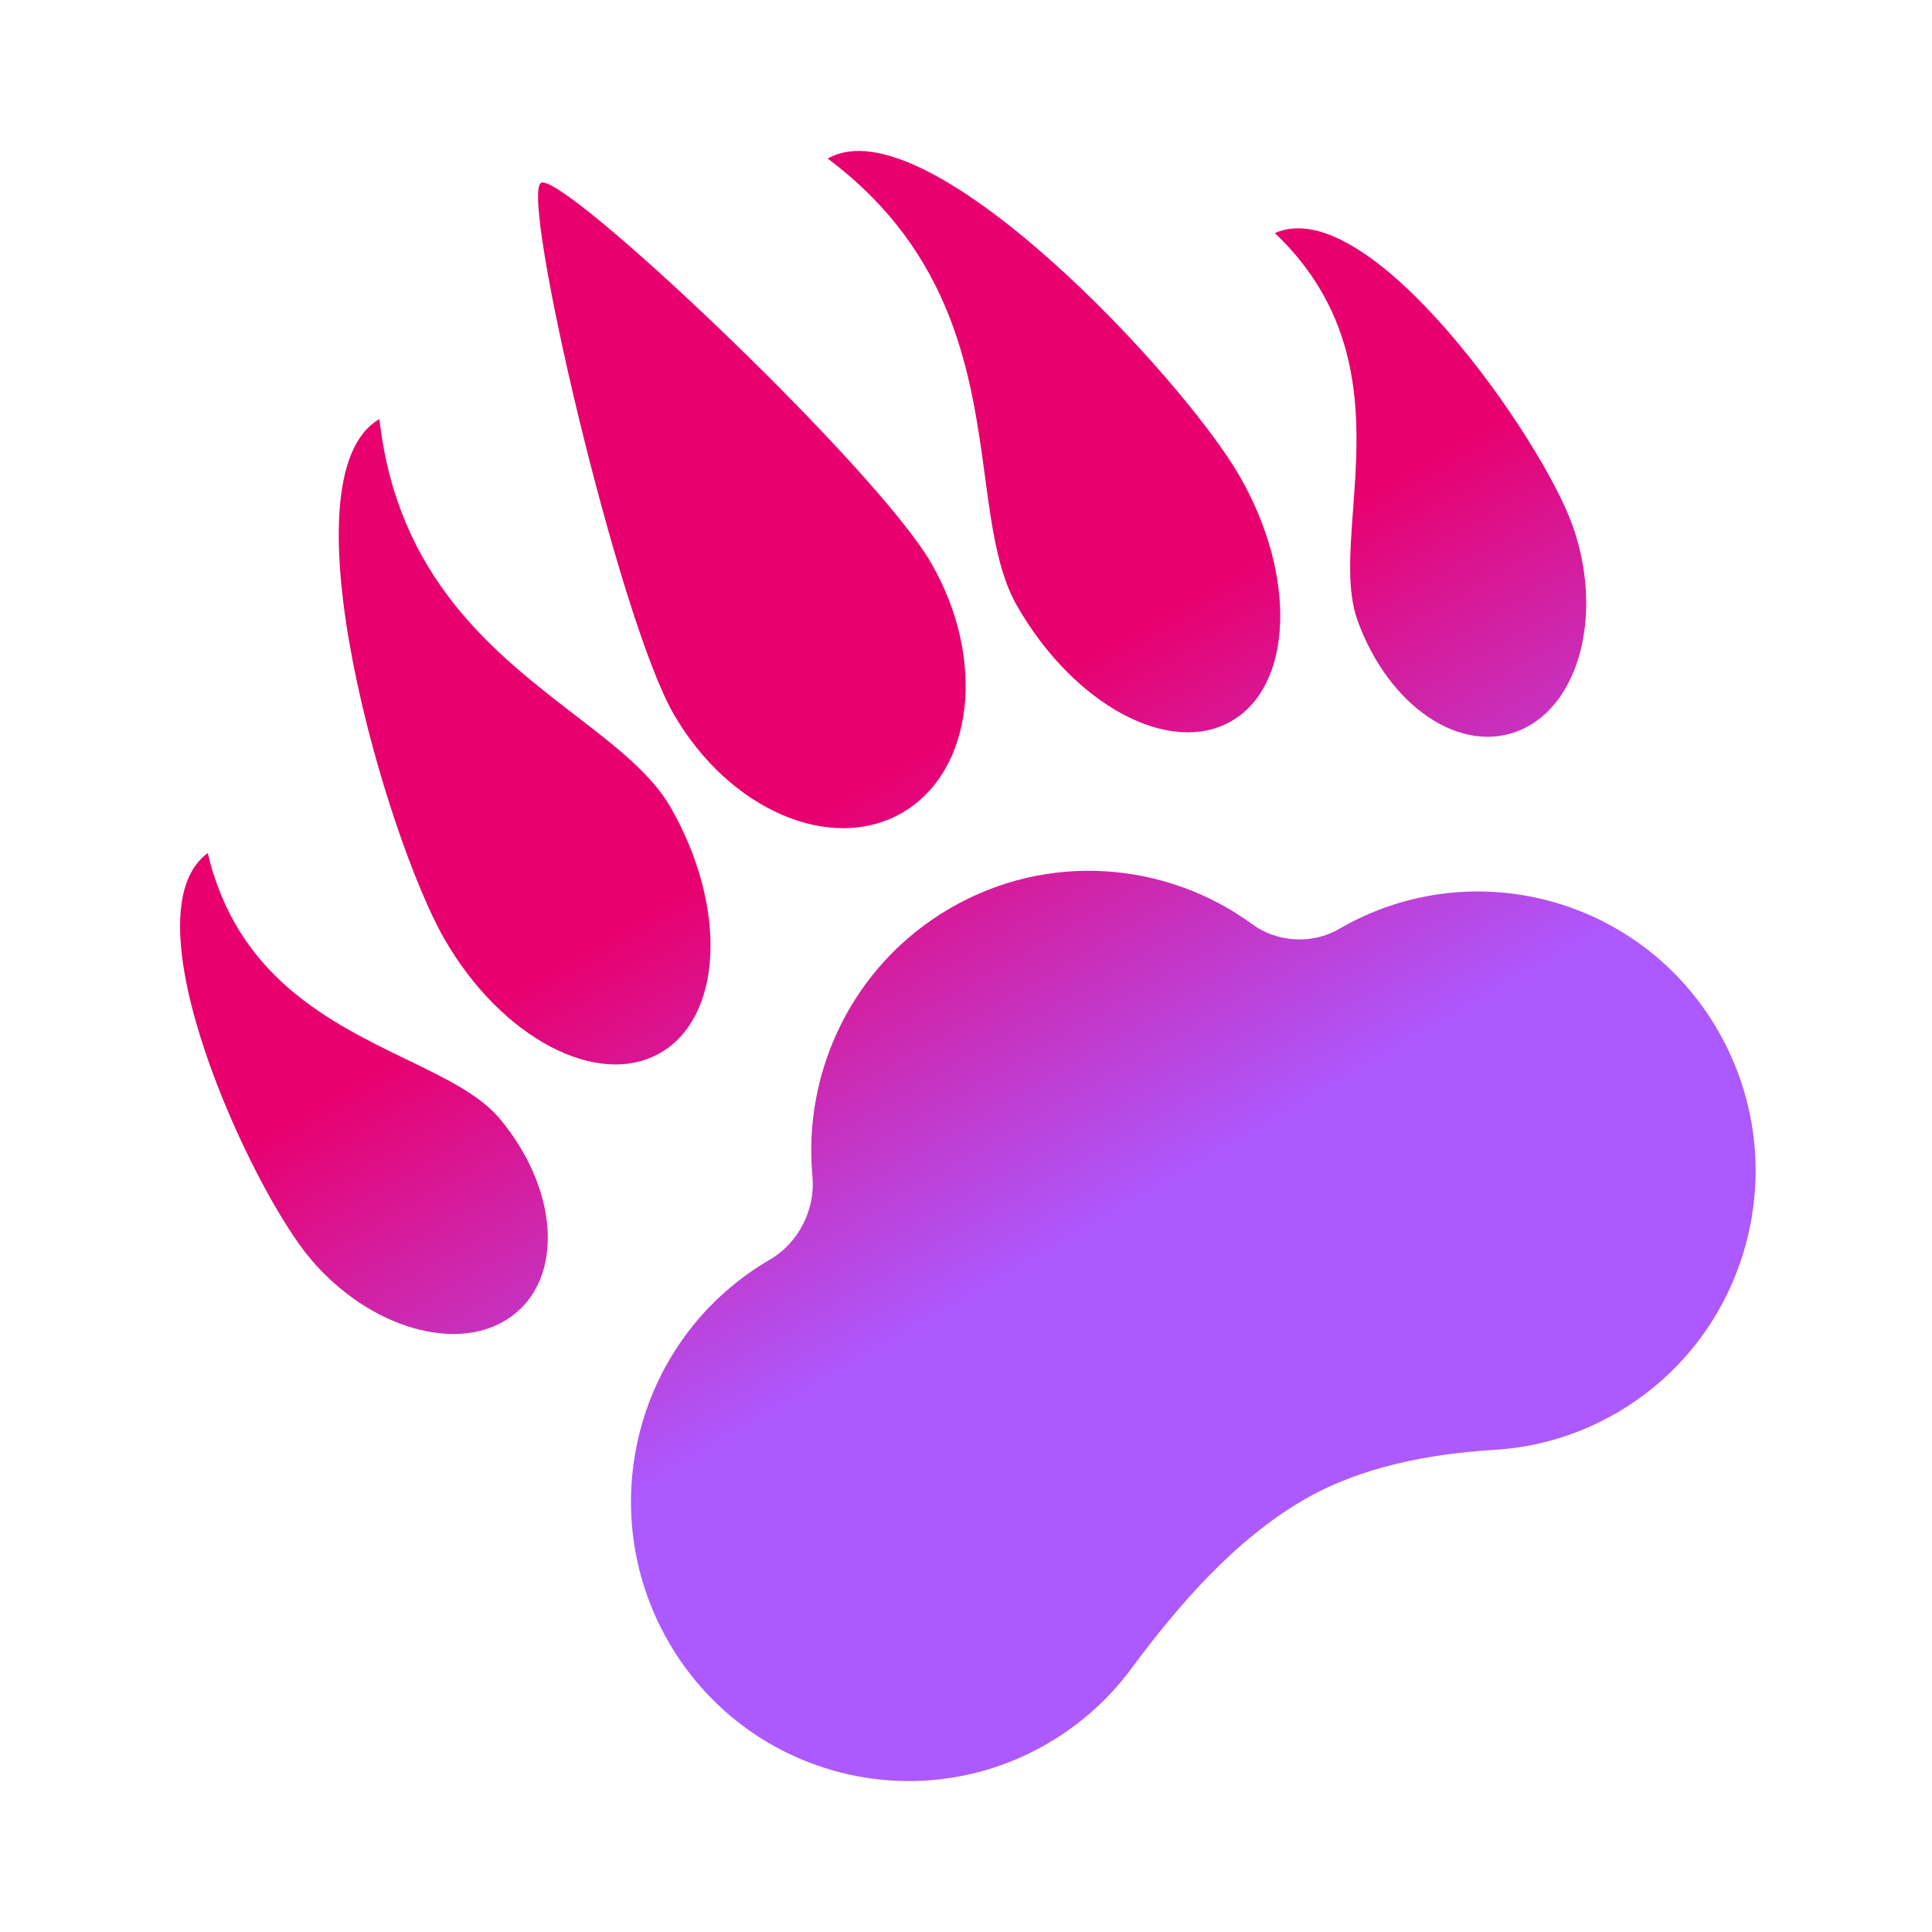
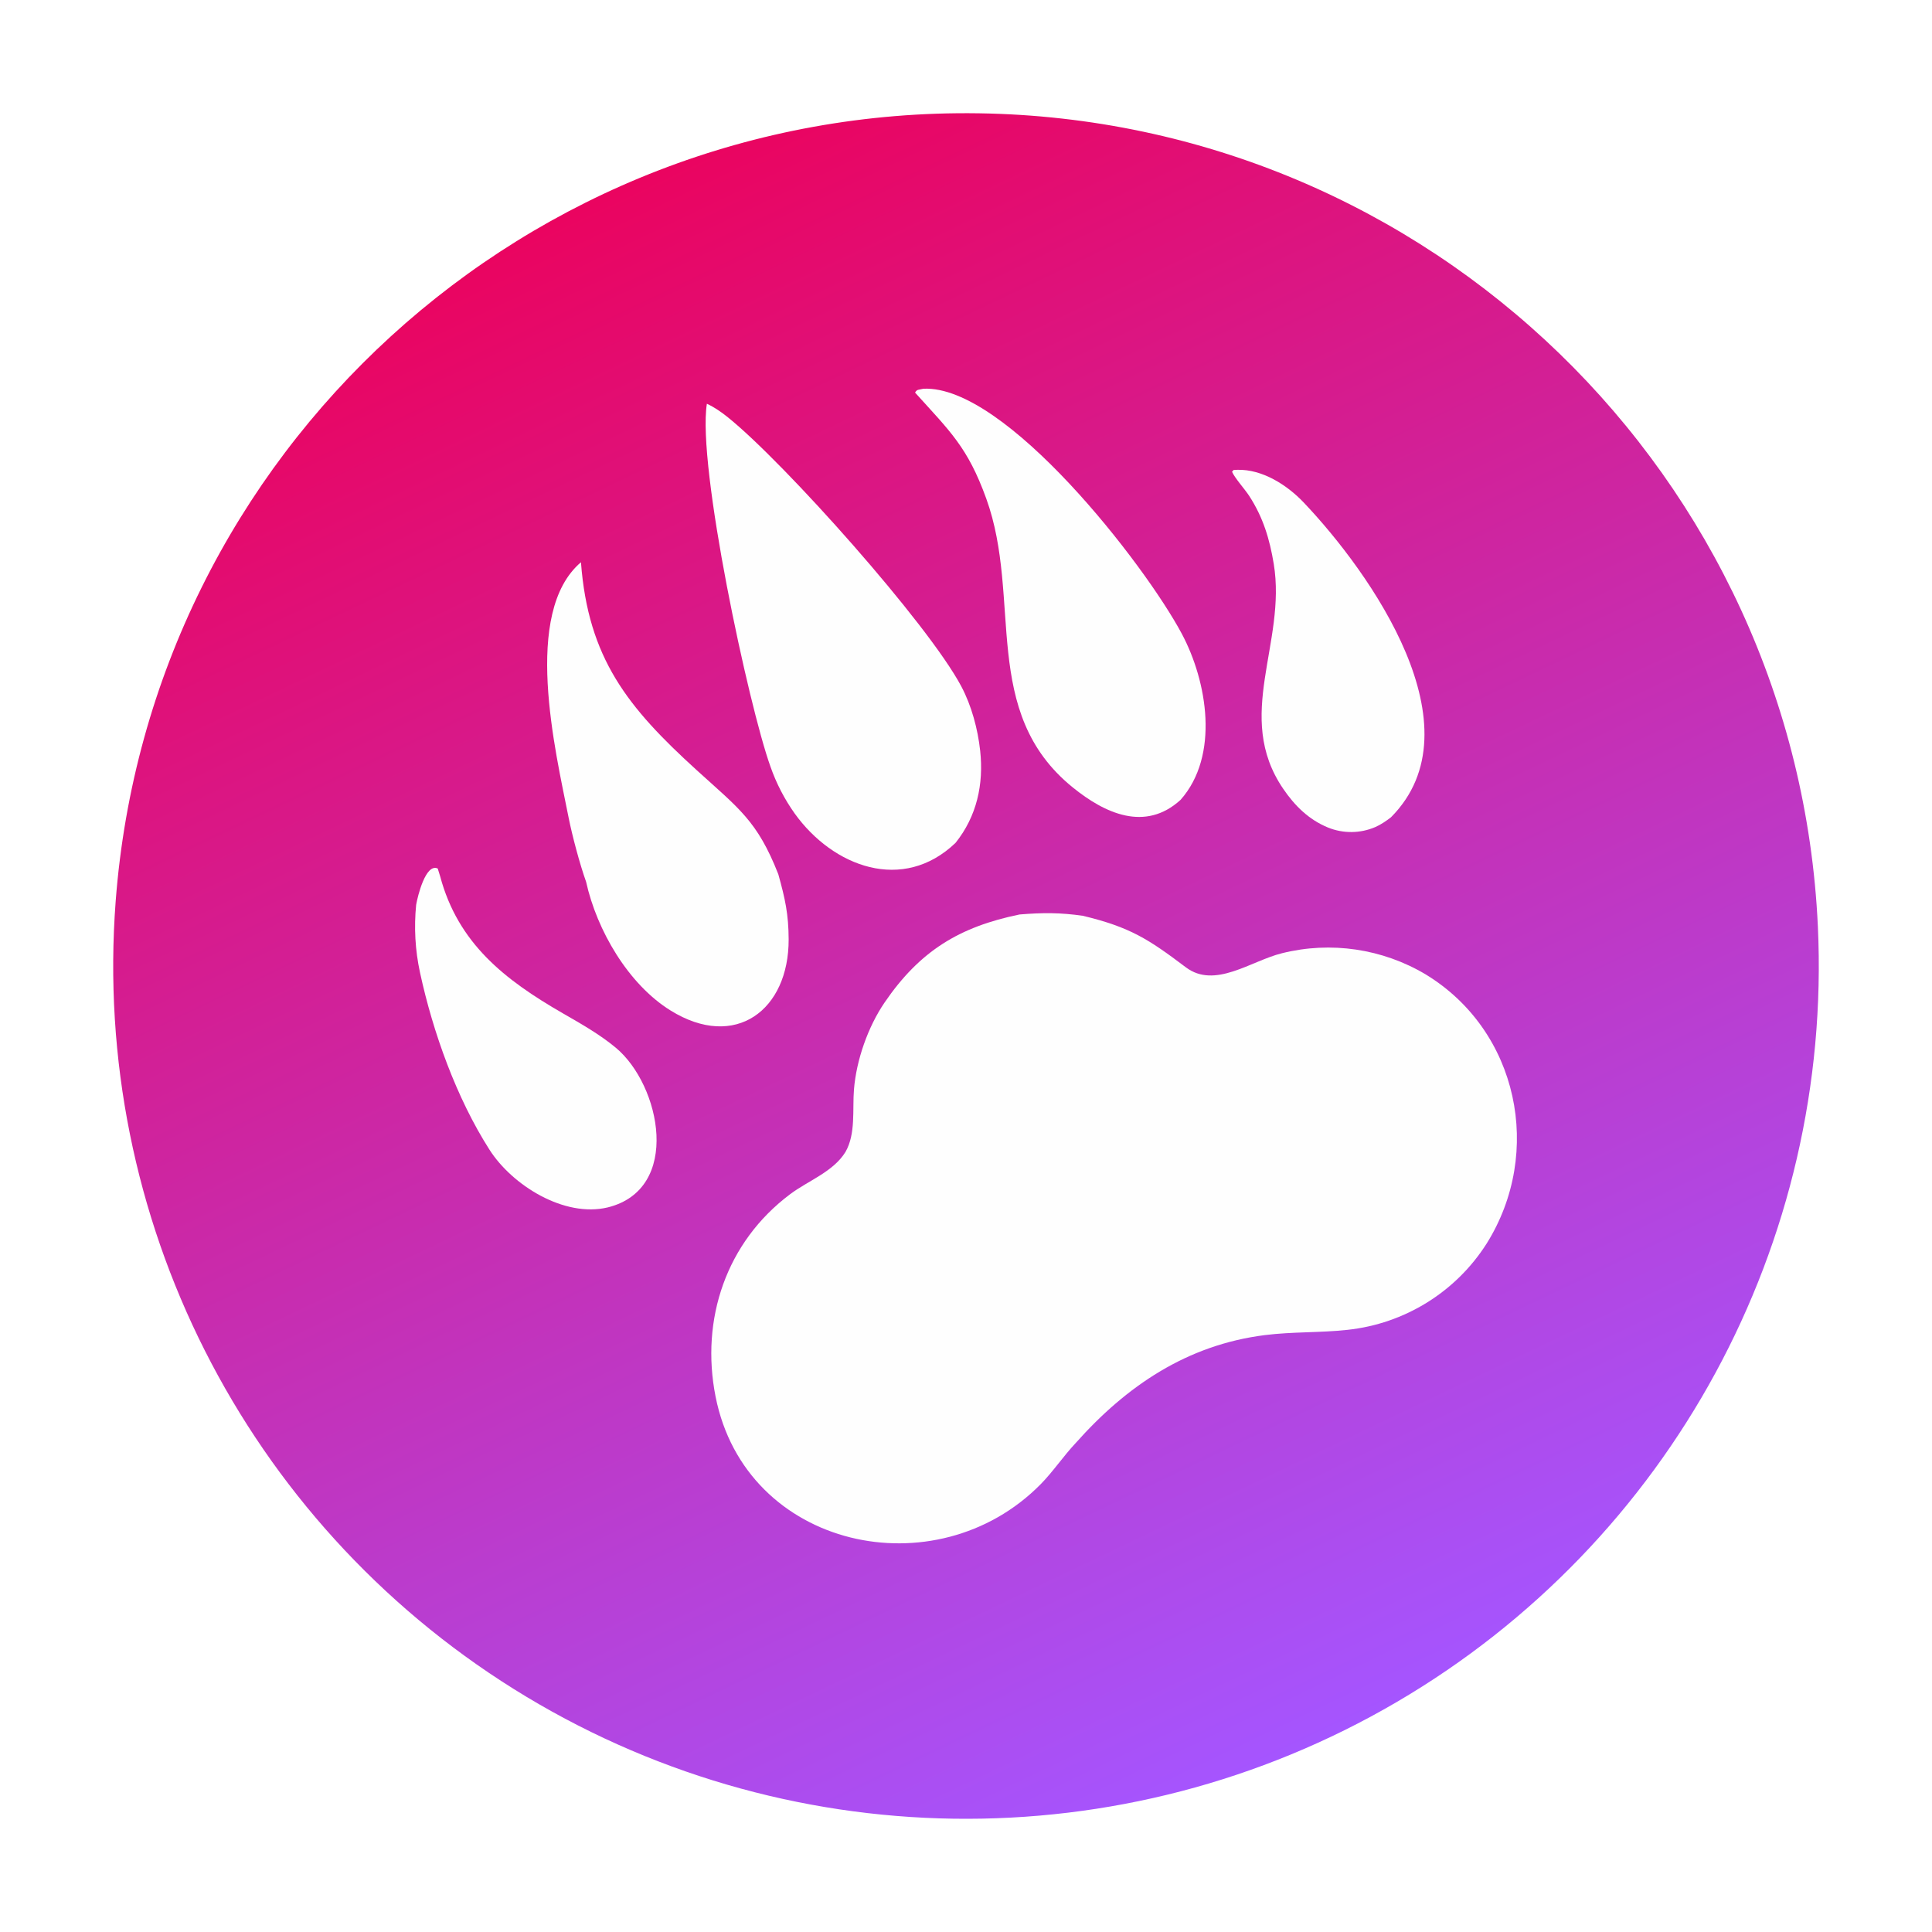
- <svg xmlns="http://www.w3.org/2000/svg" width="512" height="512" viewBox="0 0 512 512" fill="none">
-   <path fill-rule="evenodd" clip-rule="evenodd" d="M239.125 215.367C258.014 204.392 261.478 174.844 246.861 149.368C232.245 123.892 148.99 45.2 143.367 48.467C137.744 51.733 163.84 163.633 178.457 189.109C193.074 214.585 220.235 226.341 239.125 215.367ZM345.485 397.479C360.601 388.698 378.747 385.277 396.17 384.216C407.196 383.545 418.24 380.355 428.458 374.419C463.649 353.973 475.706 308.692 455.388 273.28C435.071 237.867 390.072 225.735 354.881 246.18C347.772 250.309 338.521 249.799 331.882 244.942C309.089 228.267 277.765 225.606 251.786 240.699C226.062 255.644 212.699 283.858 215.306 311.789C216.124 320.555 211.594 329.426 204.017 333.829C168.826 354.274 156.768 399.555 177.086 434.968C197.403 470.38 242.402 482.514 277.594 462.068C286.54 456.87 293.991 450.067 299.795 442.229C312.361 425.262 327.275 408.059 345.485 397.479ZM328.565 126.273C343.663 152.59 342.688 181.601 326.387 191.071C310.084 200.543 284.63 186.887 269.53 160.571C264.474 151.758 262.86 139.816 261.046 126.4C257.446 99.757 253.058 67.308 219.362 42.033C245.337 26.942 313.466 99.958 328.565 126.273ZM175.054 278.993C158.493 288.614 132.829 275.081 117.729 248.764C102.631 222.449 74.17 126.386 100.557 111.056C105.232 153.192 131.135 173.141 152.403 189.521C163.111 197.767 172.644 205.109 177.701 213.922C192.799 240.239 191.614 269.372 175.054 278.993ZM416.664 139.045C424.933 162.056 418.893 186.379 403.174 193.37C387.456 200.362 368.01 187.375 359.742 164.364C356.973 156.657 357.726 146.526 358.571 135.145C360.249 112.541 362.293 85.009 337.843 61.77C362.888 50.63 408.395 116.033 416.664 139.045ZM135.633 348.803C121.746 359.013 97.784 352.122 82.114 333.411C66.445 314.699 32.925 242.329 55.054 226.059C62.819 258.994 87.542 270.974 107.841 280.808C118.062 285.76 127.16 290.167 132.408 296.434C148.077 315.145 149.522 338.591 135.633 348.803Z" fill="url(#paint0_linear_1081_2)" />
+ <svg xmlns="http://www.w3.org/2000/svg" width="1024" height="1024" viewBox="0 0 1024 1024" fill="none">
+   <path d="M61.311 477.661C79.458 239.476 279.808 56.533 518.657 60.05C757.505 63.568 952.381 252.331 963.507 490.948C971.337 658.869 885.332 817.263 740.233 902.146C595.134 987.028 414.916 984.374 272.38 895.256C129.844 806.137 48.539 645.279 61.311 477.661Z" fill="url(#paint0_linear_417_10415)" />
+   <path d="M310.658 467.419C307.338 458.138 303.272 442.911 301.379 433.363C294.317 397.726 276.67 324.616 307.92 298C311.731 348.928 332.705 374.939 369.185 408.127C391.652 428.565 401.398 435.024 412.523 463.375C416.103 476.25 417.959 484.469 418 497.918C418.109 535.285 389.815 556.909 355.411 535.584C332.994 521.689 316.34 493.077 310.658 467.419Z" fill="#FEFEFE" />
+   <path d="M374.663 214C378.761 215.89 382.308 218.384 385.813 221.202C415.77 245.289 491.888 330.598 509.512 363.8C514.941 374.026 518.26 386.406 519.511 397.887C521.452 415.702 517.717 432.668 506.451 446.742C478.595 473.386 441.581 459.517 421.224 431.2C415.785 423.557 411.453 415.178 408.358 406.313C396.829 374.272 369.402 246.713 374.663 214Z" fill="#FEFEFE" />
+   <path d="M489.448 206.033C532.888 203.962 606.677 298.977 626.383 335.922C639.838 361.149 646.537 400.44 625.712 423.953C606.93 441.066 585.535 431.05 568.668 417.418C519.21 377.45 541.978 317.44 522.731 264.247C512.869 236.993 503.595 228.686 485 208.073C486.094 206.263 486.604 206.73 489.448 206.033Z" fill="#FEFEFE" />
+   <path d="M653.832 249.1C654.501 249.061 655.17 249.031 655.84 249.011C669.024 248.652 682.131 257.006 690.991 266.336C726.301 303.512 784.514 385.593 737.264 433.161C734.951 434.986 731.762 437.131 729.059 438.308C721.019 441.799 711.923 441.898 703.81 438.585C693.632 434.388 686.242 427.054 680.107 418.049C653.834 379.493 682.054 340.914 675.109 298.845C672.946 285.75 669.518 274.276 662.111 262.85C659.848 259.359 654.451 253.379 653 250.034L653.832 249.1Z" fill="#FEFEFE" />
+   <path d="M540.396 484.691C552.664 483.693 561.818 483.655 573.901 485.383C599.066 491.438 608.676 497.74 628.522 512.693C643.976 524.337 663.033 509.26 679.484 505.23C705.371 498.767 732.773 502.812 755.672 516.475C804.797 546.378 818.14 610.855 787.981 659.07C771.666 684.775 744.47 701.636 714.137 704.85C699.659 706.44 685 705.792 670.431 707.627C629.24 712.815 597.135 734.47 570.125 764.854C563.685 771.681 558.091 780.06 551.537 786.704C496.128 842.866 395.255 821.085 379.265 740.224C371.148 699.181 384.962 658.275 418.828 632.913C428.396 625.749 441.698 621.055 448.156 610.501C453.672 600.753 451.748 588.116 452.626 577.373C453.899 561.822 460.053 544.232 468.867 531.326C487.556 503.96 508.583 491.213 540.396 484.691Z" fill="#FEFEFE" />
+   <path d="M220.568 479.563C221.361 474.989 225.642 457.359 232.01 460.337L233.277 464.425C242.77 499.993 267.444 519.295 298.343 537.093C307.963 542.636 317.854 548.209 326.397 555.327C350.257 575.21 361.392 630.249 322.104 639.955C299.056 645.471 271.504 628.254 259.444 609.376C241.953 582.002 229.463 547.178 222.596 515.391C220.025 503.493 219.394 491.513 220.568 479.563Z" fill="#FEFEFE" />
  <defs>
-     <linearGradient id="paint0_linear_1081_2" x1="142.089" y1="49.209" x2="355.616" y2="416.738" gradientUnits="userSpaceOnUse">
-       <stop offset="0.427" stop-color="#E8006F" />
-       <stop offset="0.74" stop-color="#AC59FF" />
+     <linearGradient id="paint0_linear_417_10415" x1="307.512" y1="110.55" x2="696.512" y2="925.05" gradientUnits="userSpaceOnUse">
+       <stop stop-color="#EA0460" />
+       <stop offset="1" stop-color="#A555FF" />
    </linearGradient>
  </defs>
</svg>
